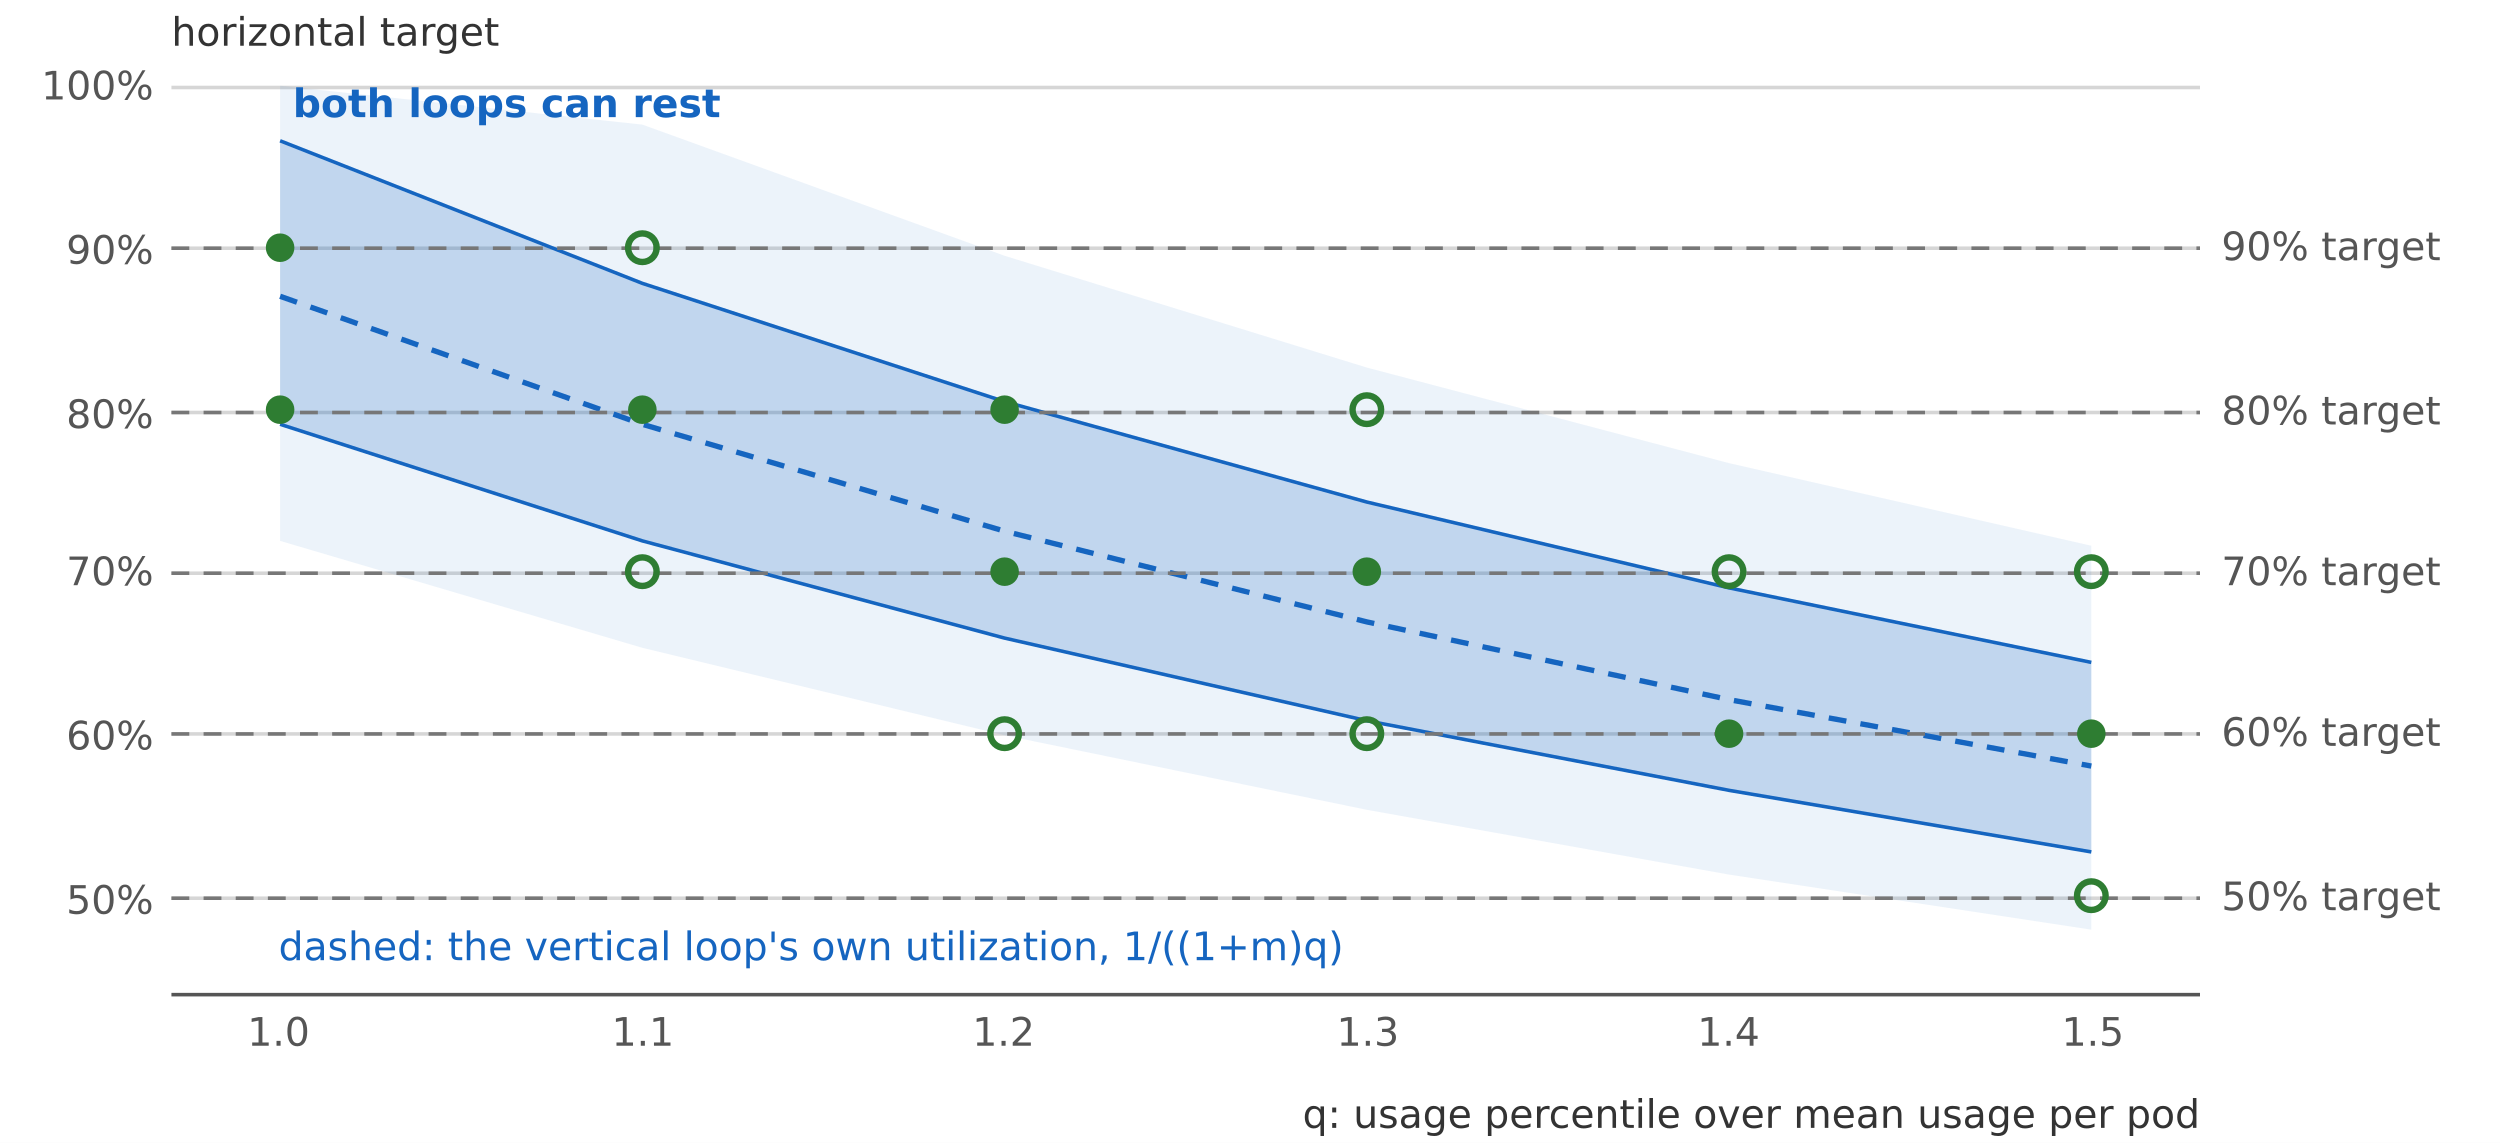
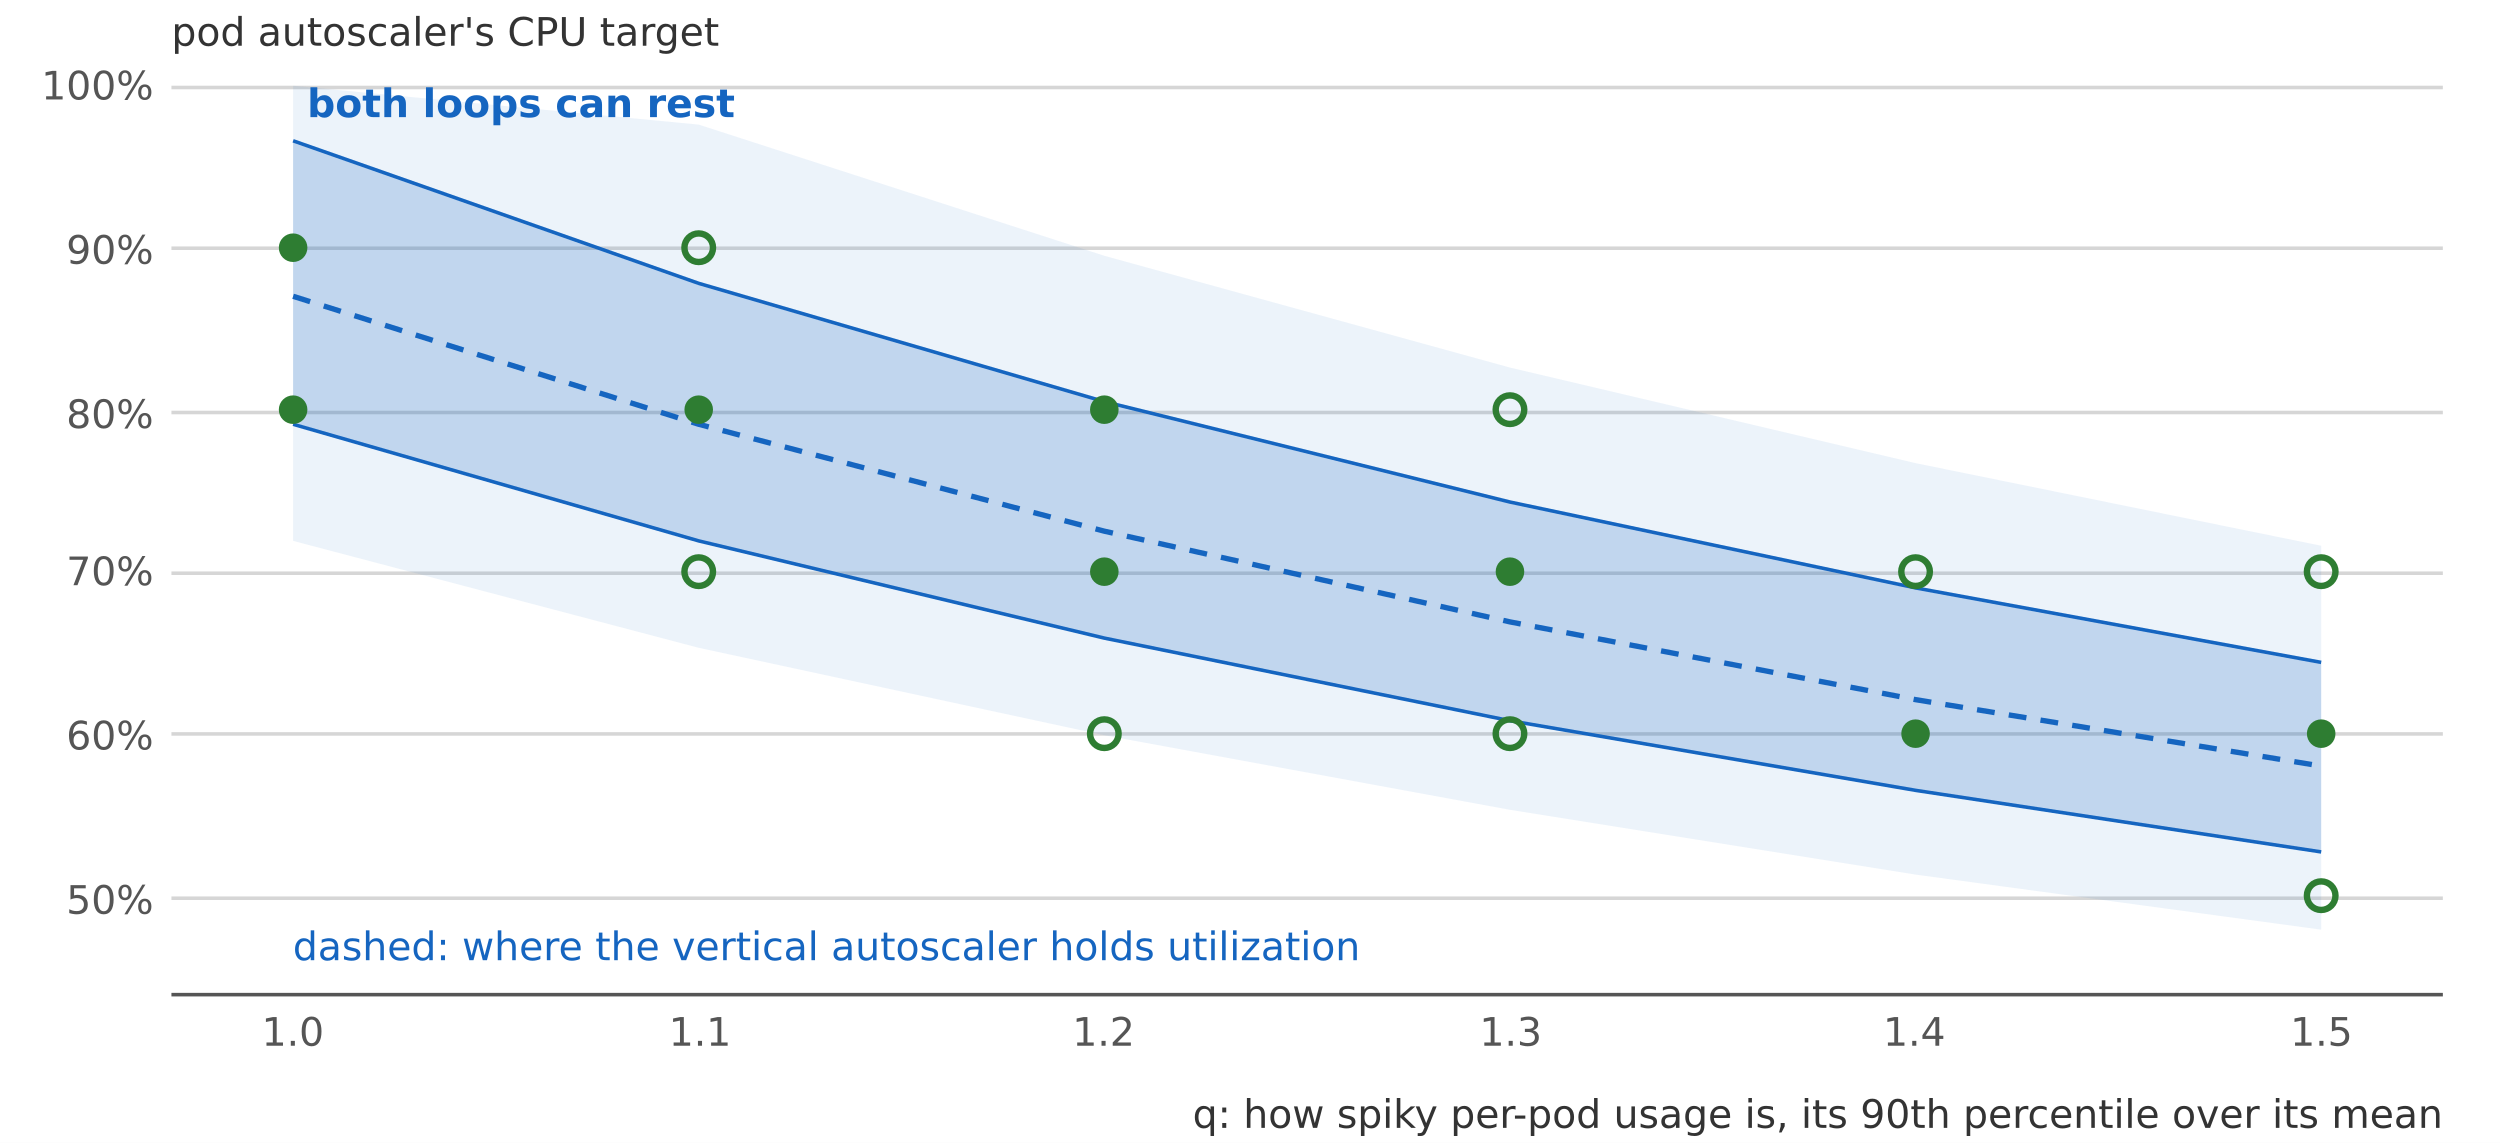
<svg xmlns="http://www.w3.org/2000/svg" viewBox="0 0 700 320" width="700" height="320" role="img" font-family="DejaVu Sans, Helvetica, Arial, sans-serif" font-size="11">
  <style>.f-ink{fill:#333}.s-ink{stroke:#333}.f-sub{fill:#555}.s-sub{stroke:#555}.f-grid{fill:#d6d6d6}.s-grid{stroke:#d6d6d6}.f-a{fill:#b71c1c}.s-a{stroke:#b71c1c}.f-b{fill:#1565c0}.s-b{stroke:#1565c0}.f-c{fill:#2e7d32}.s-c{stroke:#2e7d32}.f-d{fill:#e65100}.s-d{stroke:#e65100}.f-e{fill:#6a1b9a}.s-e{stroke:#6a1b9a}.f-g{fill:#777}.s-g{stroke:#777}.f-bg{fill:#fff}.s-bg{stroke:#fff}@media (prefers-color-scheme: dark){.f-ink{fill:#ddd}.s-ink{stroke:#ddd}.f-sub{fill:#aaa}.s-sub{stroke:#aaa}.f-grid{fill:#444}.s-grid{stroke:#444}.f-a{fill:#ef9a9a}.s-a{stroke:#ef9a9a}.f-b{fill:#8ab4f8}.s-b{stroke:#8ab4f8}.f-c{fill:#81c784}.s-c{stroke:#81c784}.f-d{fill:#ffcc80}.s-d{stroke:#ffcc80}.f-e{fill:#ce93d8}.s-e{stroke:#ce93d8}.f-g{fill:#bbb}.s-g{stroke:#bbb}.f-bg{fill:#1e1e1e}.s-bg{stroke:#1e1e1e}}</style>
  <rect x="0" y="0" width="700" height="320" class="f-bg" />
-   <path d="M48.00 251.50 H616.00" class="s-grid" fill="none" />
+   <path d="M48.00 251.50 H684.00" class="s-grid" fill="none" />
  <text x="43.00" y="255.85" text-anchor="end" class="f-sub">50%</text>
-   <path d="M48.00 205.50 H616.00" class="s-grid" fill="none" />
+   <path d="M48.00 205.50 H684.00" class="s-grid" fill="none" />
  <text x="43.00" y="209.85" text-anchor="end" class="f-sub">60%</text>
-   <path d="M48.00 160.50 H616.00" class="s-grid" fill="none" />
+   <path d="M48.00 160.50 H684.00" class="s-grid" fill="none" />
  <text x="43.00" y="163.85" text-anchor="end" class="f-sub">70%</text>
-   <path d="M48.00 115.50 H616.00" class="s-grid" fill="none" />
+   <path d="M48.00 115.50 H684.00" class="s-grid" fill="none" />
  <text x="43.00" y="119.85" text-anchor="end" class="f-sub">80%</text>
-   <path d="M48.00 69.50 H616.00" class="s-grid" fill="none" />
+   <path d="M48.00 69.50 H684.00" class="s-grid" fill="none" />
  <text x="43.00" y="73.85" text-anchor="end" class="f-sub">90%</text>
-   <path d="M48.00 24.50 H616.00" class="s-grid" fill="none" />
+   <path d="M48.00 24.50 H684.00" class="s-grid" fill="none" />
  <text x="43.00" y="27.85" text-anchor="end" class="f-sub">100%</text>
-   <text x="78.00" y="292.80" text-anchor="middle" class="f-sub">1.0</text>
-   <text x="180.00" y="292.80" text-anchor="middle" class="f-sub">1.1</text>
-   <text x="281.00" y="292.80" text-anchor="middle" class="f-sub">1.2</text>
-   <text x="383.00" y="292.80" text-anchor="middle" class="f-sub">1.3</text>
-   <text x="484.00" y="292.80" text-anchor="middle" class="f-sub">1.4</text>
-   <text x="586.00" y="292.80" text-anchor="middle" class="f-sub">1.5</text>
-   <path d="M48.00 278.50 H616.00" class="s-sub" fill="none" />
-   <text x="48.00" y="12.80" text-anchor="start" class="f-ink">horizontal target</text>
-   <text x="616.00" y="315.80" text-anchor="end" class="f-ink">q: usage percentile over mean usage per pod</text>
-   <path d="M78.43 24.00 L179.86 34.89 L281.29 71.62 L382.71 102.92 L484.14 129.68 L585.57 152.81 L585.57 260.31 L484.14 244.89 L382.71 226.75 L281.29 205.88 L179.86 181.39 L78.43 151.45 Z" class="f-b" fill-opacity="0.08" />
-   <path d="M78.43 39.42 L179.86 79.34 L281.29 112.45 L382.71 140.57 L484.14 164.61 L585.57 185.47 L585.57 238.54 L484.14 221.30 L382.71 201.80 L281.29 178.67 L179.86 151.45 L78.43 118.80 Z" class="f-b" fill-opacity="0.2" />
-   <path d="M78.43 118.80 L179.86 151.45 L281.29 178.67 L382.71 201.80 L484.14 221.30 L585.57 238.54" class="s-b" fill="none" />
-   <path d="M78.43 39.42 L179.86 79.34 L281.29 112.45 L382.71 140.57 L484.14 164.61 L585.57 185.47" class="s-b" fill="none" />
-   <path d="M78.43 82.96 L179.86 118.80 L281.29 148.73 L382.71 174.13 L484.14 195.90 L585.57 214.50" class="s-b" fill="none" stroke-width="1.5" stroke-dasharray="5 4" />
-   <path d="M48.00 251.50 H616.00" class="s-g" fill="none" stroke-width="1" stroke-dasharray="5 4" />
-   <text x="622.00" y="254.85" text-anchor="start" class="f-sub">50% target</text>
-   <path d="M48.00 205.50 H616.00" class="s-g" fill="none" stroke-width="1" stroke-dasharray="5 4" />
-   <text x="622.00" y="208.85" text-anchor="start" class="f-sub">60% target</text>
-   <path d="M48.00 160.50 H616.00" class="s-g" fill="none" stroke-width="1" stroke-dasharray="5 4" />
-   <text x="622.00" y="163.85" text-anchor="start" class="f-sub">70% target</text>
-   <path d="M48.00 115.50 H616.00" class="s-g" fill="none" stroke-width="1" stroke-dasharray="5 4" />
-   <text x="622.00" y="118.85" text-anchor="start" class="f-sub">80% target</text>
-   <path d="M48.00 69.50 H616.00" class="s-g" fill="none" stroke-width="1" stroke-dasharray="5 4" />
-   <text x="622.00" y="72.85" text-anchor="start" class="f-sub">90% target</text>
-   <circle cx="78.43" cy="114.71" r="4" class="f-c" />
-   <circle cx="78.43" cy="69.36" r="4" class="f-c" />
-   <circle cx="179.86" cy="160.07" r="4" class="s-c" fill="none" stroke-width="1.8" />
-   <circle cx="179.86" cy="114.71" r="4" class="f-c" />
-   <circle cx="179.86" cy="69.36" r="4" class="s-c" fill="none" stroke-width="1.8" />
-   <circle cx="281.29" cy="205.43" r="4" class="s-c" fill="none" stroke-width="1.8" />
-   <circle cx="281.29" cy="160.07" r="4" class="f-c" />
-   <circle cx="281.29" cy="114.71" r="4" class="f-c" />
-   <circle cx="382.71" cy="205.43" r="4" class="s-c" fill="none" stroke-width="1.8" />
-   <circle cx="382.71" cy="160.07" r="4" class="f-c" />
-   <circle cx="382.71" cy="114.71" r="4" class="s-c" fill="none" stroke-width="1.8" />
-   <circle cx="484.14" cy="205.43" r="4" class="f-c" />
-   <circle cx="484.14" cy="160.07" r="4" class="s-c" fill="none" stroke-width="1.8" />
-   <circle cx="585.57" cy="250.79" r="4" class="s-c" fill="none" stroke-width="1.8" />
-   <circle cx="585.57" cy="205.43" r="4" class="f-c" />
-   <circle cx="585.57" cy="160.07" r="4" class="s-c" fill="none" stroke-width="1.8" />
-   <text x="82.00" y="32.80" text-anchor="start" class="f-b" font-weight="bold">both loops can rest</text>
-   <text x="78.00" y="268.85" text-anchor="start" class="f-b">dashed: the vertical loop's own utilization, 1/((1+m)q)</text>
+   <text x="82.00" y="292.80" text-anchor="middle" class="f-sub">1.0</text>
+   <text x="196.00" y="292.80" text-anchor="middle" class="f-sub">1.1</text>
+   <text x="309.00" y="292.80" text-anchor="middle" class="f-sub">1.2</text>
+   <text x="423.00" y="292.80" text-anchor="middle" class="f-sub">1.3</text>
+   <text x="536.00" y="292.80" text-anchor="middle" class="f-sub">1.4</text>
+   <text x="650.00" y="292.80" text-anchor="middle" class="f-sub">1.5</text>
+   <path d="M48.00 278.50 H684.00" class="s-sub" fill="none" />
+   <text x="48.00" y="12.80" text-anchor="start" class="f-ink">pod autoscaler's CPU target</text>
+   <text x="684.00" y="315.80" text-anchor="end" class="f-ink">q: how spiky per-pod usage is, its 90th percentile over its mean</text>
+   <path d="M82.07 24.00 L195.64 34.89 L309.21 71.62 L422.79 102.92 L536.36 129.68 L649.93 152.81 L649.93 260.31 L536.36 244.89 L422.79 226.75 L309.21 205.88 L195.64 181.39 L82.07 151.45 Z" class="f-b" fill-opacity="0.08" />
+   <path d="M82.07 39.42 L195.64 79.34 L309.21 112.45 L422.79 140.57 L536.36 164.61 L649.93 185.47 L649.93 238.54 L536.36 221.30 L422.79 201.80 L309.21 178.67 L195.64 151.45 L82.07 118.80 Z" class="f-b" fill-opacity="0.2" />
+   <path d="M82.07 118.80 L195.64 151.45 L309.21 178.67 L422.79 201.80 L536.36 221.30 L649.93 238.54" class="s-b" fill="none" />
+   <path d="M82.07 39.42 L195.64 79.34 L309.21 112.45 L422.79 140.57 L536.36 164.61 L649.93 185.47" class="s-b" fill="none" />
+   <path d="M82.07 82.96 L195.64 118.80 L309.21 148.73 L422.79 174.13 L536.36 195.90 L649.93 214.50" class="s-b" fill="none" stroke-width="1.5" stroke-dasharray="5 4" />
+   <circle cx="82.07" cy="114.71" r="4" class="f-c" />
+   <circle cx="82.07" cy="69.36" r="4" class="f-c" />
+   <circle cx="195.64" cy="160.07" r="4" class="s-c" fill="none" stroke-width="1.8" />
+   <circle cx="195.64" cy="114.71" r="4" class="f-c" />
+   <circle cx="195.64" cy="69.36" r="4" class="s-c" fill="none" stroke-width="1.8" />
+   <circle cx="309.21" cy="205.43" r="4" class="s-c" fill="none" stroke-width="1.8" />
+   <circle cx="309.21" cy="160.07" r="4" class="f-c" />
+   <circle cx="309.21" cy="114.71" r="4" class="f-c" />
+   <circle cx="422.79" cy="205.43" r="4" class="s-c" fill="none" stroke-width="1.8" />
+   <circle cx="422.79" cy="160.07" r="4" class="f-c" />
+   <circle cx="422.79" cy="114.71" r="4" class="s-c" fill="none" stroke-width="1.8" />
+   <circle cx="536.36" cy="205.43" r="4" class="f-c" />
+   <circle cx="536.36" cy="160.07" r="4" class="s-c" fill="none" stroke-width="1.8" />
+   <circle cx="649.93" cy="250.79" r="4" class="s-c" fill="none" stroke-width="1.8" />
+   <circle cx="649.93" cy="205.43" r="4" class="f-c" />
+   <circle cx="649.93" cy="160.07" r="4" class="s-c" fill="none" stroke-width="1.8" />
+   <text x="86.00" y="32.80" text-anchor="start" class="f-b" font-weight="bold">both loops can rest</text>
+   <text x="82.00" y="268.85" text-anchor="start" class="f-b">dashed: where the vertical autoscaler holds utilization</text>
</svg>
